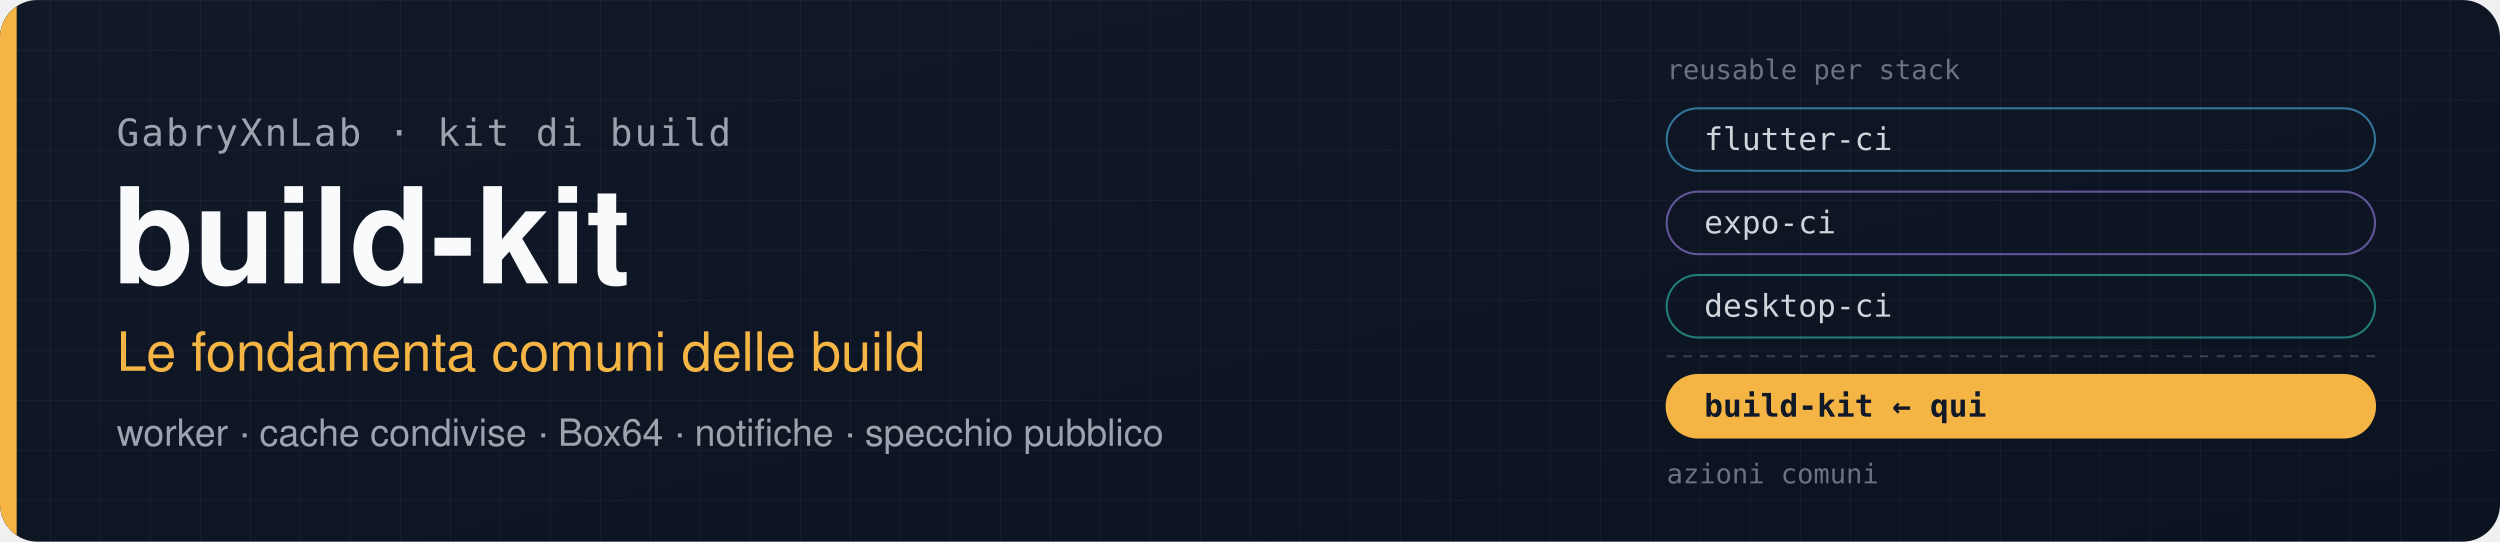
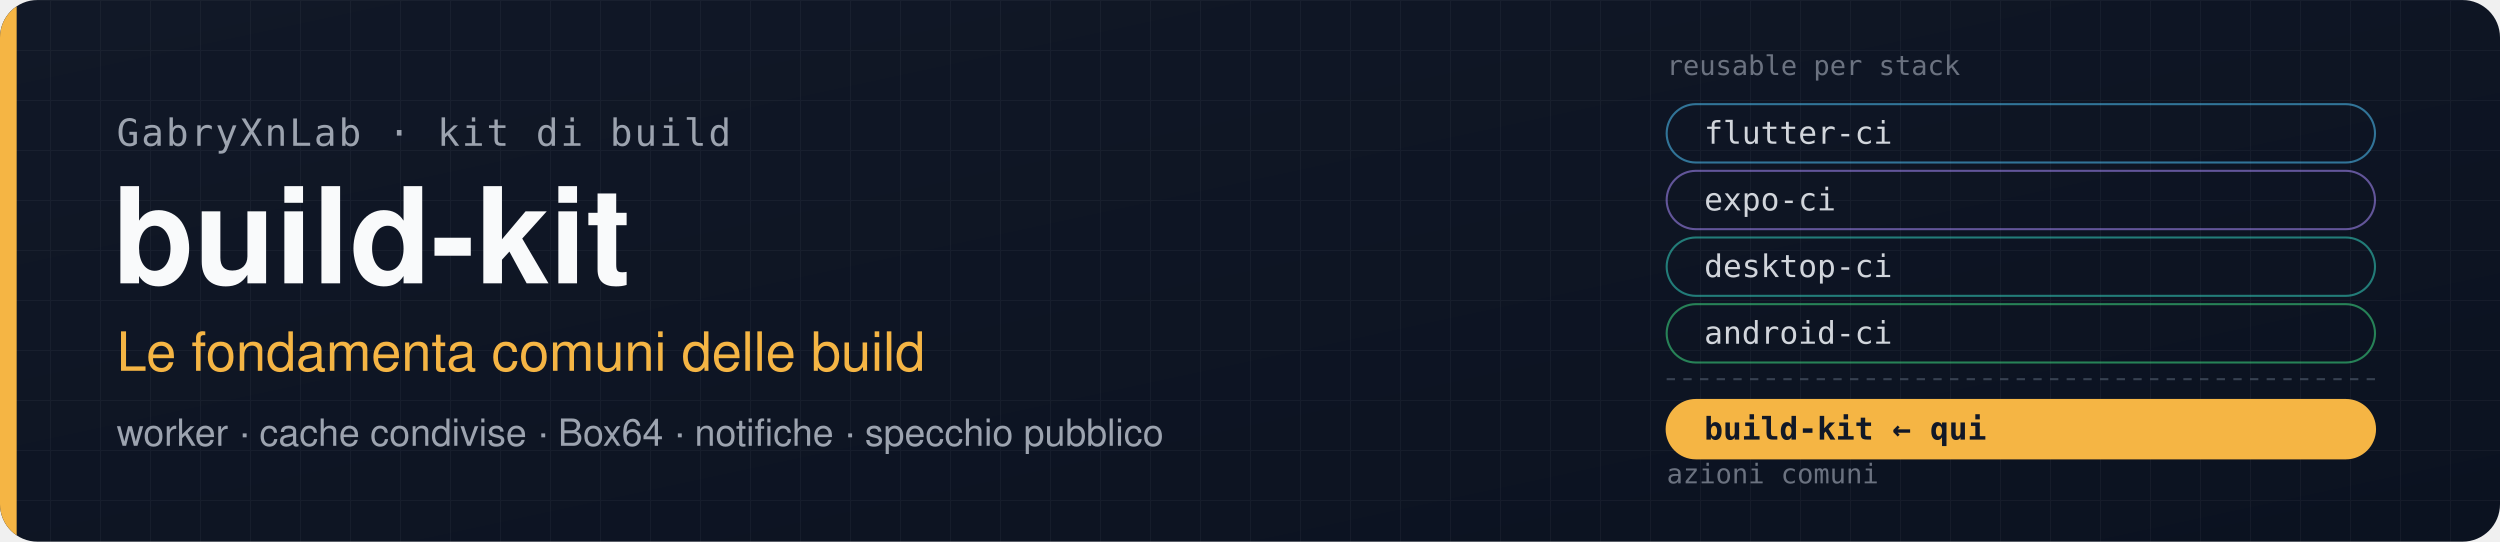
<svg xmlns="http://www.w3.org/2000/svg" width="1200" height="260" viewBox="0 0 1200 260" role="img" aria-labelledby="t d">
  <defs>
    <linearGradient id="bg" x1="0" y1="0" x2="1" y2="1">
      <stop offset="0" stop-color="#111827" />
      <stop offset="1" stop-color="#0B1220" />
    </linearGradient>
    <pattern id="grid" width="24" height="24" patternUnits="userSpaceOnUse">
      <path d="M24 0H0V24" fill="none" stroke="#FFFFFF" stroke-opacity="0.04" />
    </pattern>
    <clipPath id="card">
      <rect width="1200" height="260" rx="18" />
    </clipPath>
  </defs>
  <g clip-path="url(#card)">
    <rect width="1200" height="260" rx="18" fill="url(#bg)" />
    <rect width="1200" height="260" rx="18" fill="url(#grid)" />
    <rect x="0" y="0" width="8" height="260" fill="#F5B544" />
  </g>
  <text x="56" y="70" font-family="ui-monospace, SFMono-Regular, Menlo, Consolas, monospace" font-size="18" fill="#9CA3AF" letter-spacing="1">GabryXnLab · kit di build</text>
  <text x="54" y="136" font-family="ui-sans-serif, -apple-system, 'Segoe UI', Helvetica, Arial, sans-serif" font-size="64" font-weight="700" fill="#F9FAFB">build-kit</text>
  <text x="56" y="178" font-family="ui-sans-serif, -apple-system, 'Segoe UI', Helvetica, Arial, sans-serif" font-size="26" fill="#F5B544">Le fondamenta comuni delle build</text>
  <text x="56" y="214" font-family="ui-sans-serif, -apple-system, 'Segoe UI', Helvetica, Arial, sans-serif" font-size="18" fill="#9CA3AF">worker · cache condivise · Box64 · notifiche · specchio pubblico</text>
-   <text x="800" y="38" font-family="ui-monospace, SFMono-Regular, Menlo, Consolas, monospace" font-size="13" fill="#6B7280">reusable per stack</text>
+   <text x="800" y="36" font-family="ui-monospace, SFMono-Regular, Menlo, Consolas, monospace" font-size="13" fill="#6B7280">reusable per stack</text>
  <text x="800" y="232" font-family="ui-monospace, SFMono-Regular, Menlo, Consolas, monospace" font-size="13" fill="#6B7280">azioni comuni</text>
-   <rect x="800" y="52" width="340" height="30" rx="15" fill="none" stroke="#4FC3F7" stroke-opacity="0.55" />
-   <text x="818" y="72" font-family="ui-monospace, SFMono-Regular, Menlo, Consolas, monospace" font-size="15" font-weight="400" fill="#D1D5DB">flutter-ci</text>
-   <rect x="800" y="92" width="340" height="30" rx="15" fill="none" stroke="#A78BFA" stroke-opacity="0.55" />
-   <text x="818" y="112" font-family="ui-monospace, SFMono-Regular, Menlo, Consolas, monospace" font-size="15" font-weight="400" fill="#D1D5DB">expo-ci</text>
-   <rect x="800" y="132" width="340" height="30" rx="15" fill="none" stroke="#34D1BF" stroke-opacity="0.55" />
-   <text x="818" y="152" font-family="ui-monospace, SFMono-Regular, Menlo, Consolas, monospace" font-size="15" font-weight="400" fill="#D1D5DB">desktop-ci</text>
-   <rect x="800" y="180" width="340" height="30" rx="15" fill="#F5B544" stroke="#F5B544" stroke-opacity="1" />
-   <text x="818" y="200" font-family="ui-monospace, SFMono-Regular, Menlo, Consolas, monospace" font-size="15" font-weight="700" fill="#111827">build-kit  ← qui</text>
-   <line x1="800" y1="171" x2="1140" y2="171" stroke="#374151" stroke-dasharray="4 4" />
+   <rect x="800" y="50" width="340" height="28" rx="14" fill="none" stroke="#4FC3F7" stroke-opacity="0.55" />
+   <text x="818" y="69" font-family="ui-monospace, SFMono-Regular, Menlo, Consolas, monospace" font-size="15" font-weight="400" fill="#D1D5DB">flutter-ci</text>
+   <rect x="800" y="82" width="340" height="28" rx="14" fill="none" stroke="#A78BFA" stroke-opacity="0.55" />
+   <text x="818" y="101" font-family="ui-monospace, SFMono-Regular, Menlo, Consolas, monospace" font-size="15" font-weight="400" fill="#D1D5DB">expo-ci</text>
+   <rect x="800" y="114" width="340" height="28" rx="14" fill="none" stroke="#34D1BF" stroke-opacity="0.55" />
+   <text x="818" y="133" font-family="ui-monospace, SFMono-Regular, Menlo, Consolas, monospace" font-size="15" font-weight="400" fill="#D1D5DB">desktop-ci</text>
+   <rect x="800" y="146" width="340" height="28" rx="14" fill="none" stroke="#3DDC84" stroke-opacity="0.55" />
+   <text x="818" y="165" font-family="ui-monospace, SFMono-Regular, Menlo, Consolas, monospace" font-size="15" font-weight="400" fill="#D1D5DB">android-ci</text>
+   <rect x="800" y="192" width="340" height="28" rx="14" fill="#F5B544" stroke="#F5B544" />
+   <text x="818" y="211" font-family="ui-monospace, SFMono-Regular, Menlo, Consolas, monospace" font-size="15" font-weight="700" fill="#111827">build-kit  ← qui</text>
+   <line x1="800" y1="182" x2="1140" y2="182" stroke="#374151" stroke-dasharray="4 4" />
</svg>
